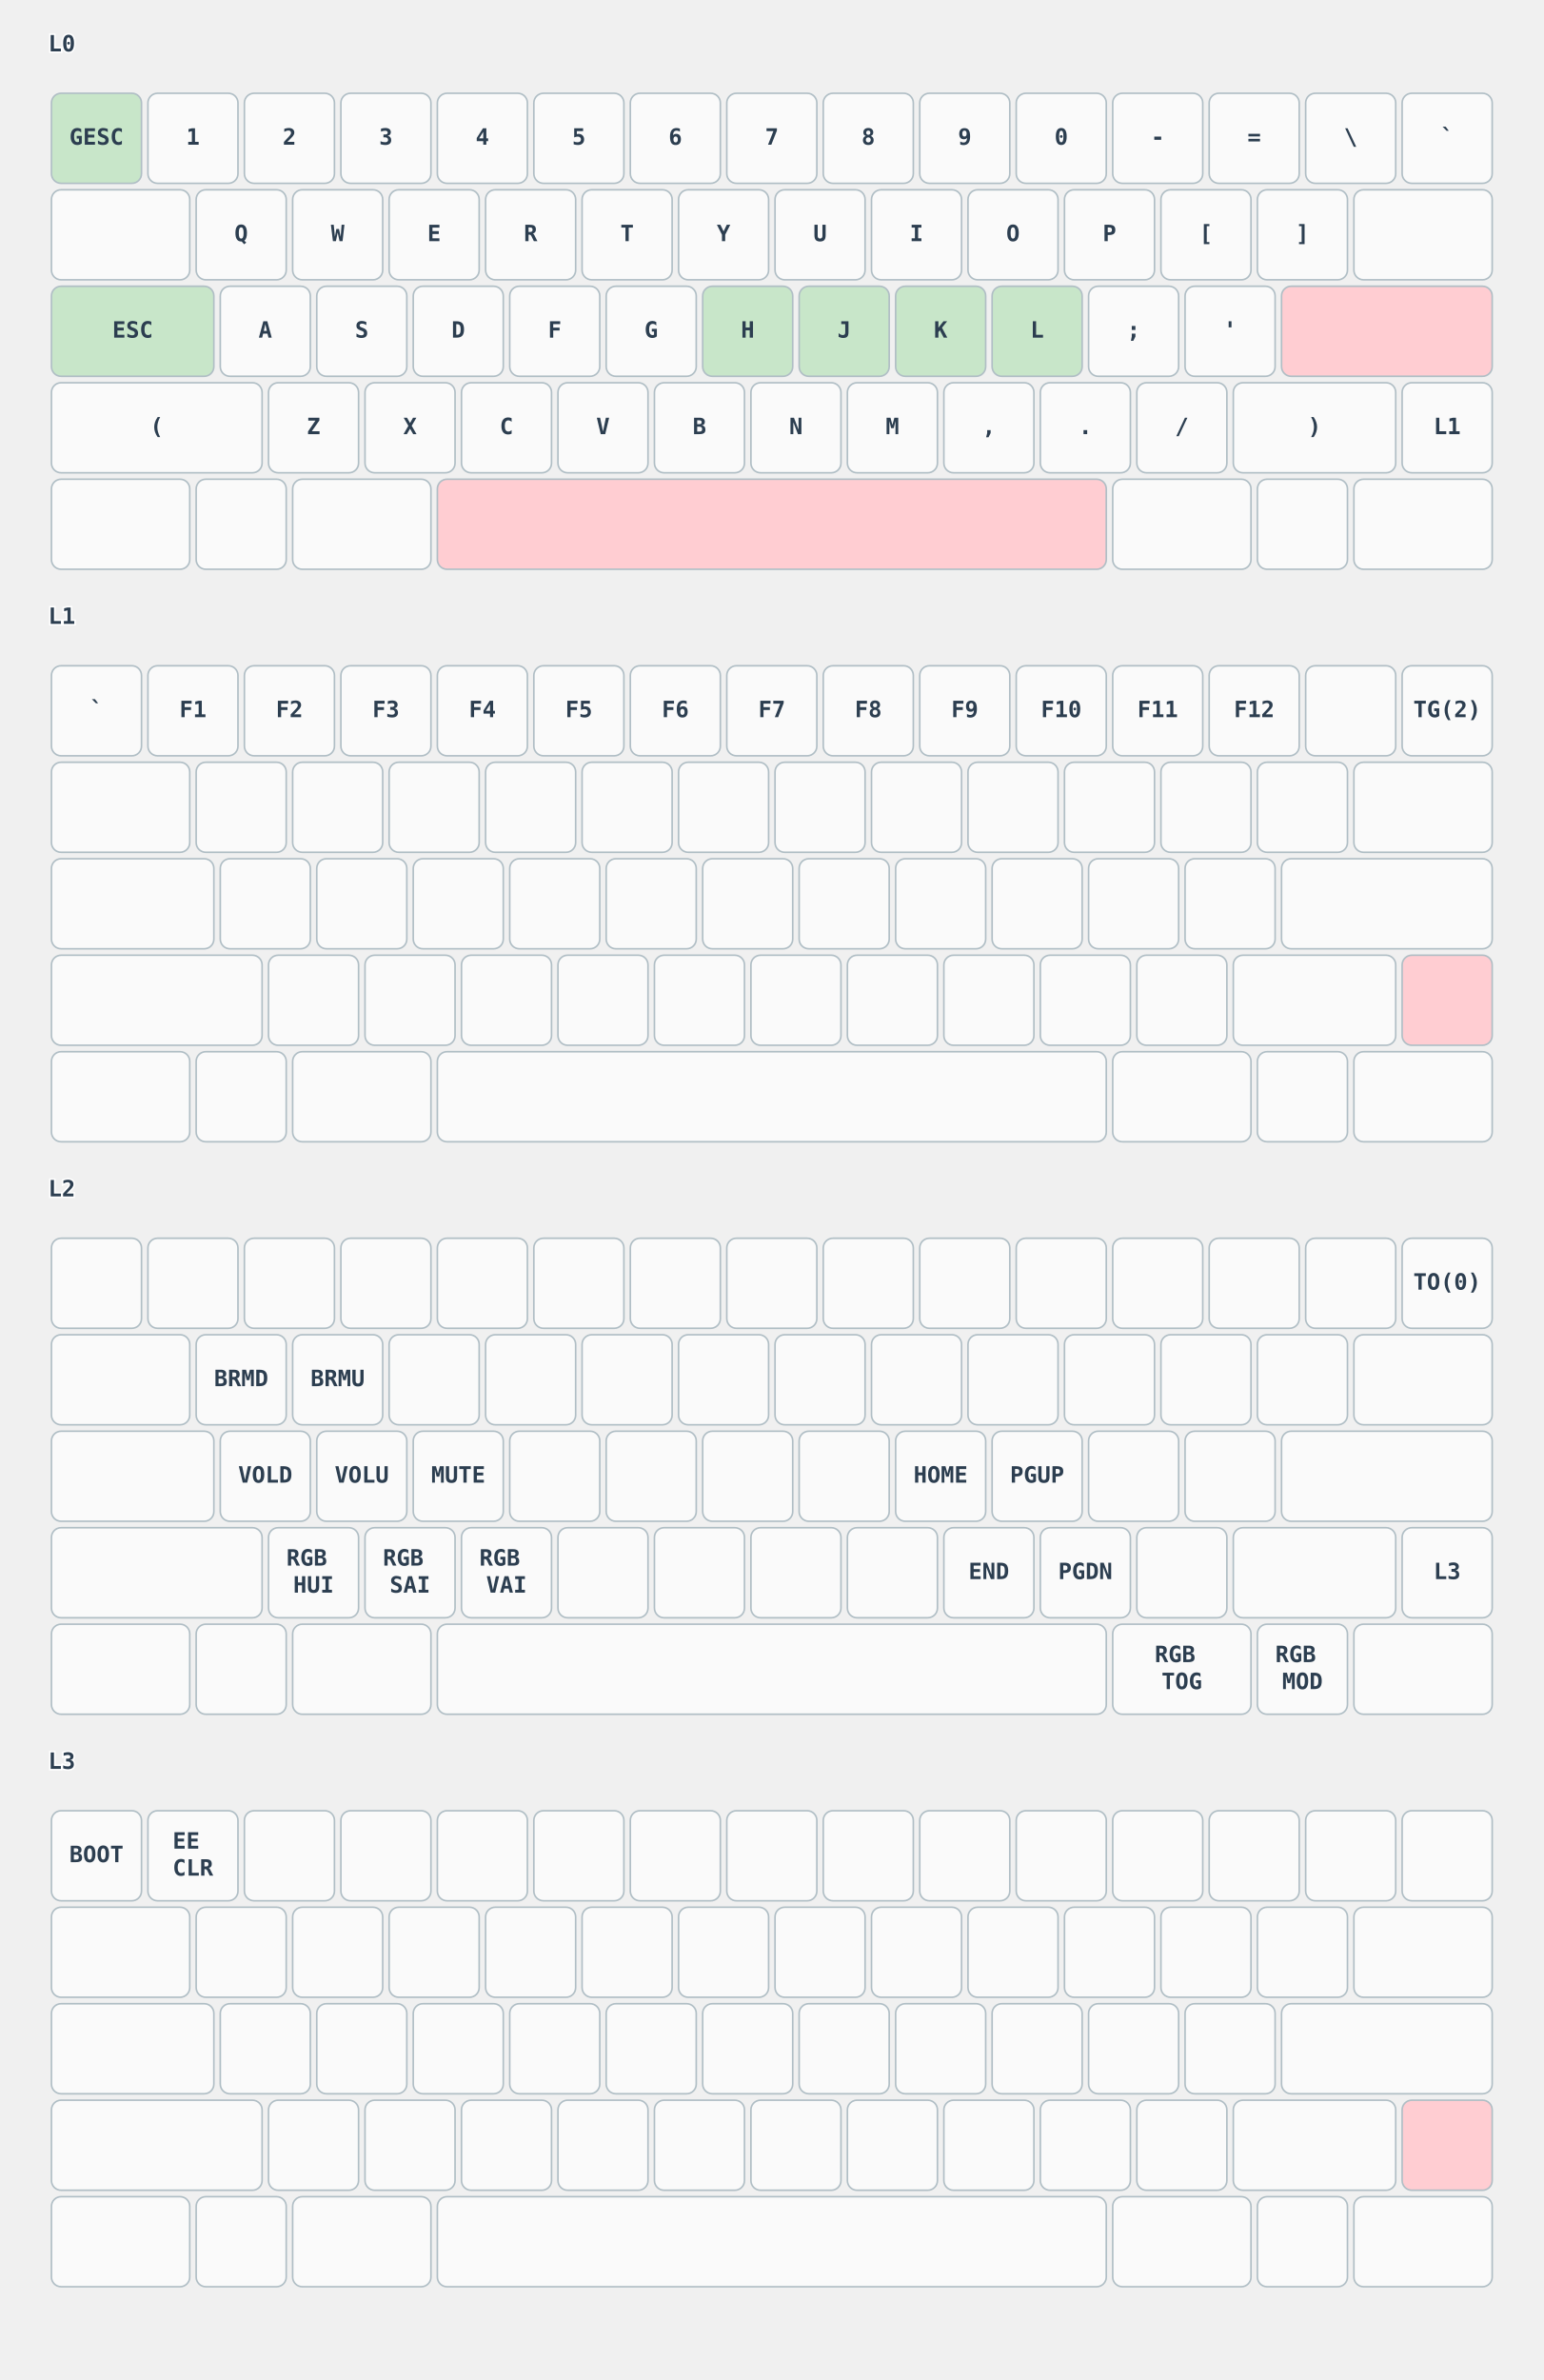
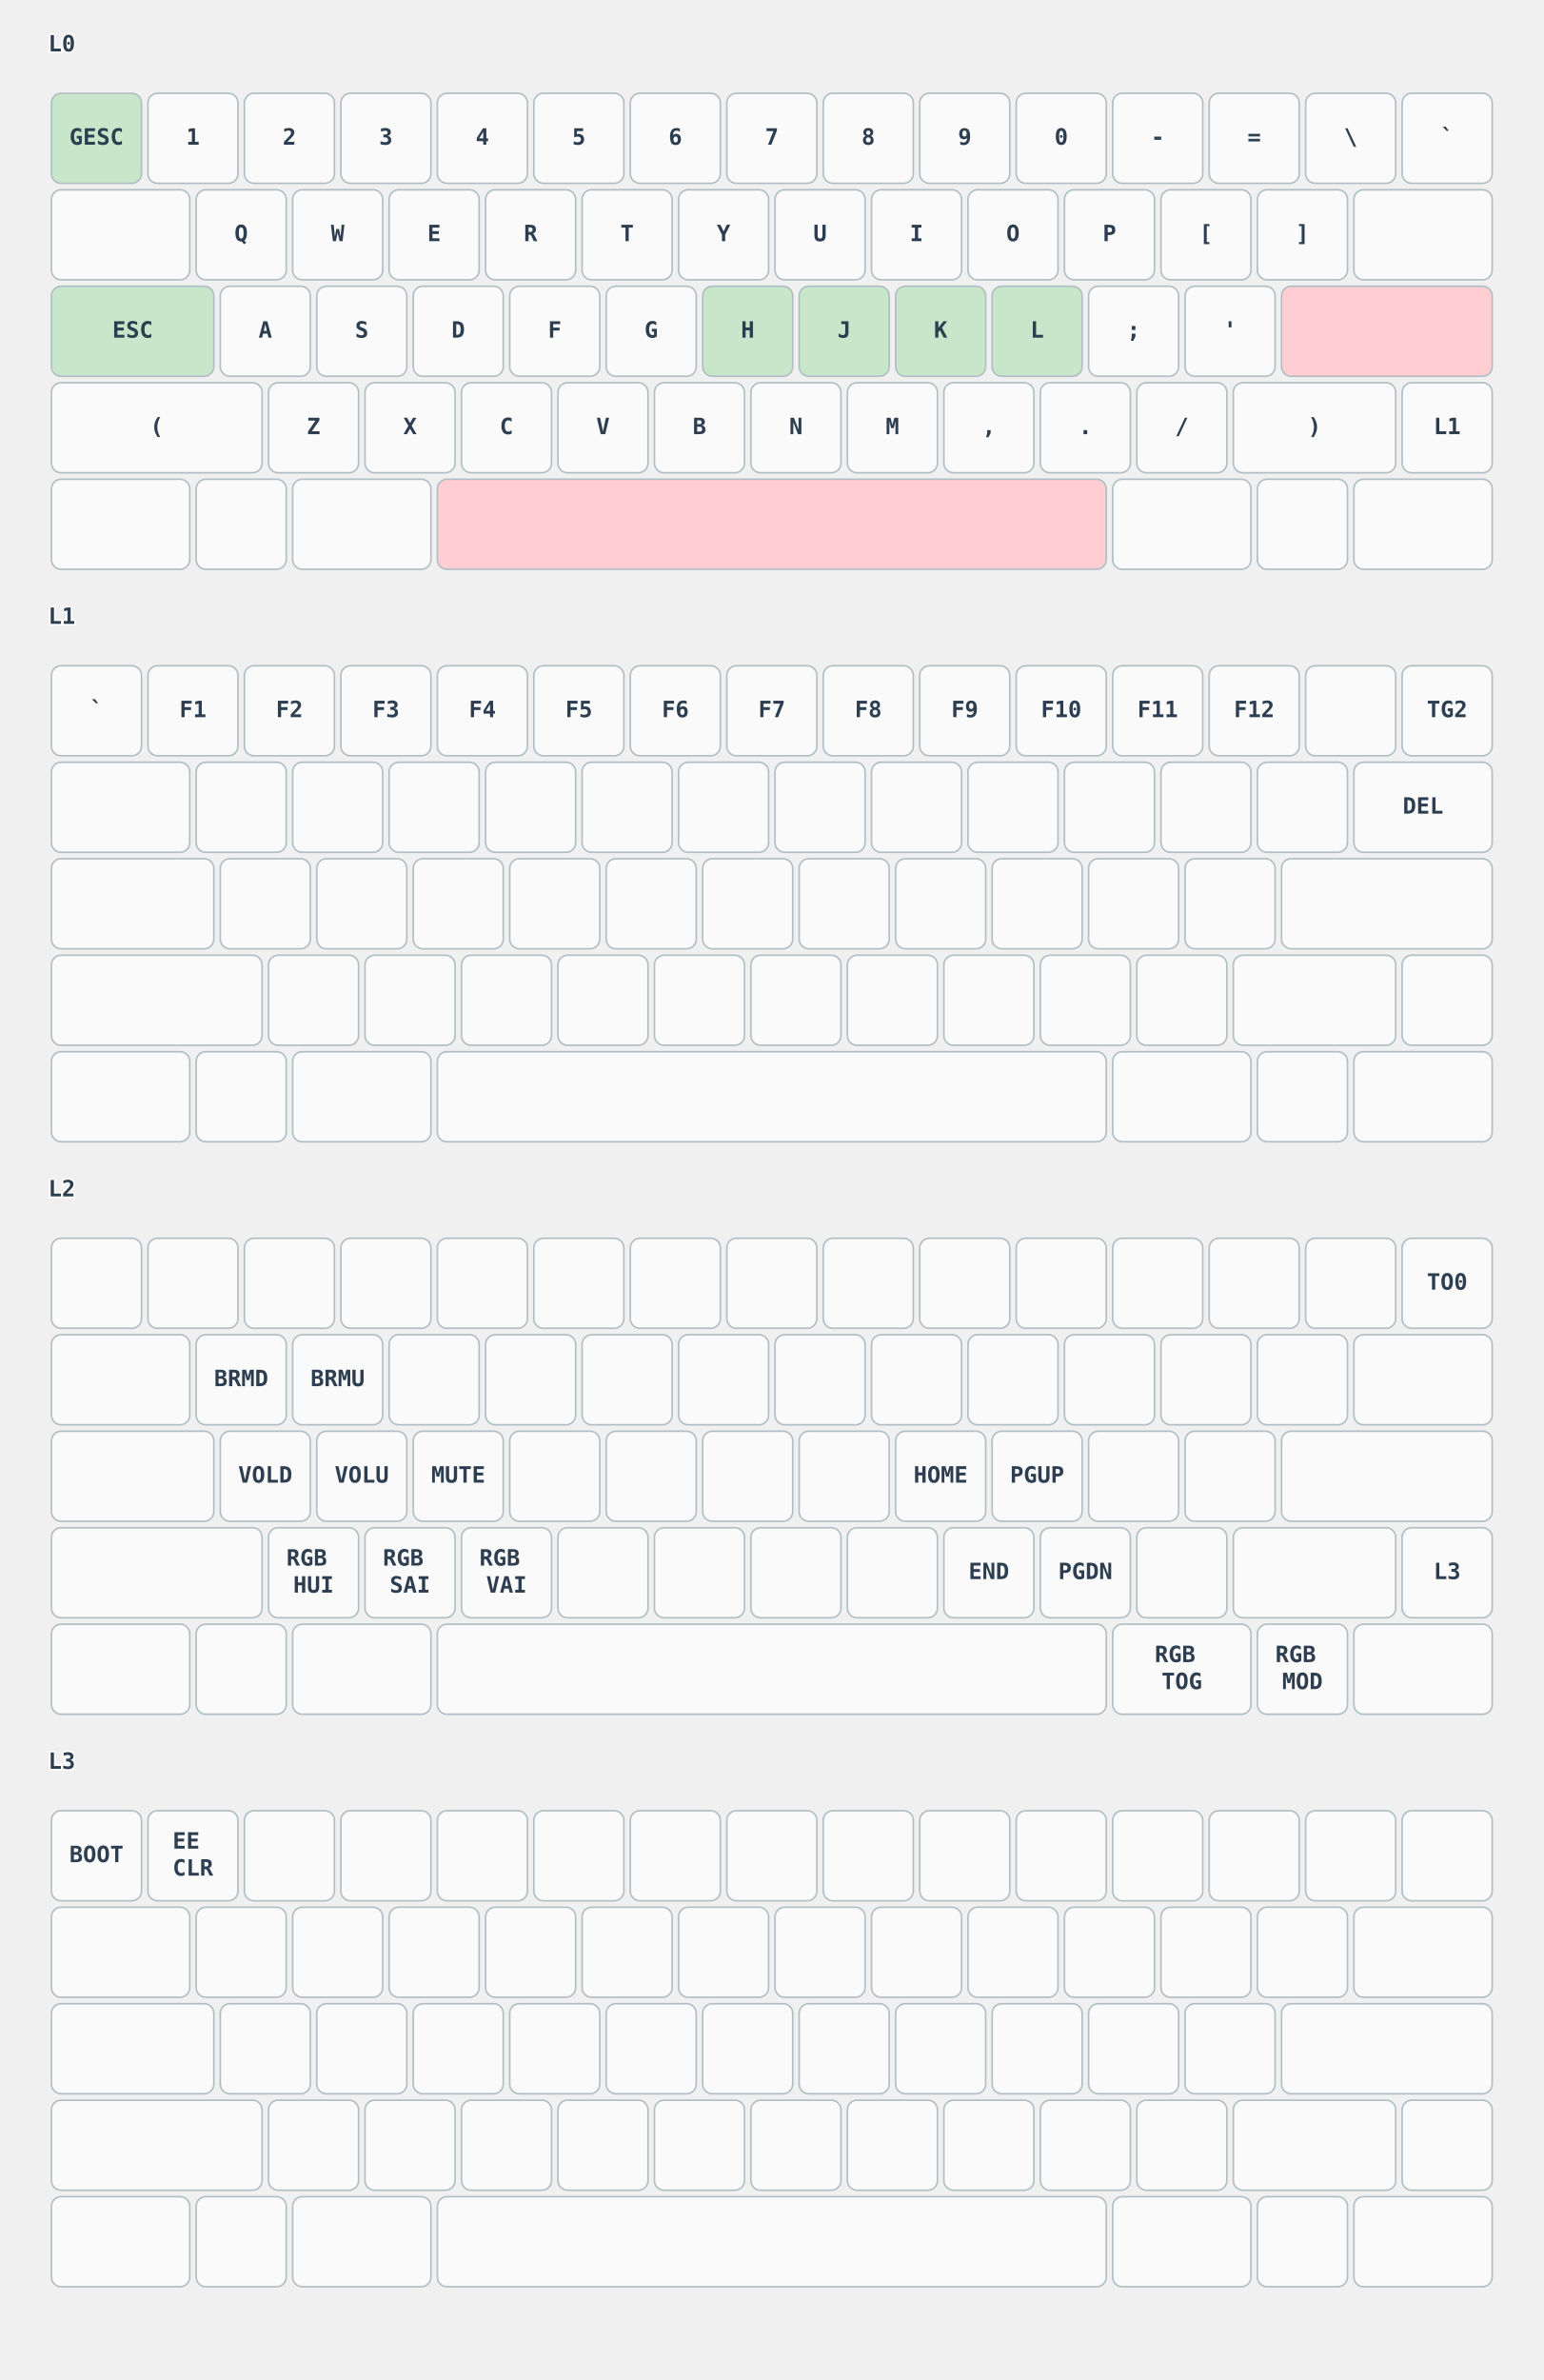
<svg xmlns="http://www.w3.org/2000/svg" xmlns:xlink="http://www.w3.org/1999/xlink" width="960.0" height="1480.0" viewBox="0 0 960.0 1480.0" class="keymap">
  <defs>/* start glyphs */
- <svg id="mdi:apple-keyboard-shift">
-       <svg id="mdi-apple-keyboard-shift" viewBox="0 0 24 24">
-         <path d="M15,18V12H17.17L12,6.83L6.83,12H9V18H15M12,4L22,14H17V20H7V14H2L12,4Z" />
+ <svg id="mdi:apple-keyboard-option">
+       <svg id="mdi-apple-keyboard-option" viewBox="0 0 24 24">
+         <path d="M3,4H9.11L16.15,18H21V20H14.88L7.84,6H3V4M14,4H21V6H14V4Z" />
+       </svg>
+     </svg>
+     <svg id="mdi:apple-keyboard-caps">
+       <svg id="mdi-apple-keyboard-caps" viewBox="0 0 24 24">
+         <path d="M15,14V8H17.17L12,2.83L6.83,8H9V14H15M12,0L22,10H17V16H7V10H2L12,0M7,18H17V24H7V18M15,20H9V22H15V20Z" />
+       </svg>
+     </svg>
+     <svg id="mdi:arrow-up">
+       <svg id="mdi-arrow-up" viewBox="0 0 24 24">
+         <path d="M13,20H11V8L5.5,13.5L4.08,12.08L12,4.16L19.92,12.08L18.5,13.5L13,8V20Z" />
+       </svg>
+     </svg>
+     <svg id="mdi:keyboard-tab">
+       <svg id="mdi-keyboard-tab" viewBox="0 0 24 24">
+         <path d="M20,18H22V6H20M11.59,7.41L15.17,11H1V13H15.17L11.59,16.58L13,18L19,12L13,6L11.59,7.41Z" />
      </svg>
    </svg>
    <svg id="mdi:keyboard-space">
      <svg id="mdi-keyboard-space" viewBox="0 0 24 24">
        <path d="M3 15H5V19H19V15H21V19C21 20.1 20.1 21 19 21H5C3.9 21 3 20.1 3 19V15Z" />
      </svg>
    </svg>
+     <svg id="mdi:apple-keyboard-shift">
+       <svg id="mdi-apple-keyboard-shift" viewBox="0 0 24 24">
+         <path d="M15,18V12H17.17L12,6.83L6.83,12H9V18H15M12,4L22,14H17V20H7V14H2L12,4Z" />
+       </svg>
+     </svg>
    <svg id="mdi:arrow-left">
      <svg id="mdi-arrow-left" viewBox="0 0 24 24">
        <path d="M20,11V13H8L13.5,18.5L12.08,19.92L4.16,12L12.08,4.08L13.5,5.5L8,11H20Z" />
      </svg>
    </svg>
-     <svg id="mdi:apple-keyboard-option">
-       <svg id="mdi-apple-keyboard-option" viewBox="0 0 24 24">
-         <path d="M3,4H9.11L16.15,18H21V20H14.88L7.84,6H3V4M14,4H21V6H14V4Z" />
+     <svg id="mdi:keyboard-backspace">
+       <svg id="mdi-keyboard-backspace" viewBox="0 0 24 24">
+         <path d="M21,11H6.83L10.41,7.41L9,6L3,12L9,18L10.41,16.58L6.83,13H21V11Z" />
      </svg>
    </svg>
    <svg id="mdi:arrow-right">
      <svg id="mdi-arrow-right" viewBox="0 0 24 24">
        <path d="M4,11V13H16L10.5,18.5L11.92,19.92L19.84,12L11.92,4.08L10.5,5.5L16,11H4Z" />
      </svg>
    </svg>
-     <svg id="mdi:keyboard-backspace">
-       <svg id="mdi-keyboard-backspace" viewBox="0 0 24 24">
-         <path d="M21,11H6.83L10.41,7.41L9,6L3,12L9,18L10.41,16.58L6.83,13H21V11Z" />
-       </svg>
-     </svg>
-     <svg id="mdi:apple-keyboard-caps">
-       <svg id="mdi-apple-keyboard-caps" viewBox="0 0 24 24">
-         <path d="M15,14V8H17.17L12,2.83L6.83,8H9V14H15M12,0L22,10H17V16H7V10H2L12,0M7,18H17V24H7V18M15,20H9V22H15V20Z" />
+     <svg id="mdi:apple-keyboard-control">
+       <svg id="mdi-apple-keyboard-control" viewBox="0 0 24 24">
+         <path d="M19.78,11.78L18.36,13.19L12,6.83L5.64,13.19L4.22,11.78L12,4L19.78,11.78Z" />
+       </svg>
+     </svg>
+     <svg id="mdi:keyboard-return">
+       <svg id="mdi-keyboard-return" viewBox="0 0 24 24">
+         <path d="M19,7V11H5.83L9.41,7.41L8,6L2,12L8,18L9.41,16.58L5.83,13H21V7H19Z" />
+       </svg>
+     </svg>
+     <svg id="mdi:apple-keyboard-command">
+       <svg id="mdi-apple-keyboard-command" viewBox="0 0 24 24">
+         <path d="M6,2A4,4 0 0,1 10,6V8H14V6A4,4 0 0,1 18,2A4,4 0 0,1 22,6A4,4 0 0,1 18,10H16V14H18A4,4 0 0,1 22,18A4,4 0 0,1 18,22A4,4 0 0,1 14,18V16H10V18A4,4 0 0,1 6,22A4,4 0 0,1 2,18A4,4 0 0,1 6,14H8V10H6A4,4 0 0,1 2,6A4,4 0 0,1 6,2M16,18A2,2 0 0,0 18,20A2,2 0 0,0 20,18A2,2 0 0,0 18,16H16V18M14,10H10V14H14V10M6,16A2,2 0 0,0 4,18A2,2 0 0,0 6,20A2,2 0 0,0 8,18V16H6M8,6A2,2 0 0,0 6,4A2,2 0 0,0 4,6A2,2 0 0,0 6,8H8V6M18,8A2,2 0 0,0 20,6A2,2 0 0,0 18,4A2,2 0 0,0 16,6V8H18Z" />
      </svg>
    </svg>
    <svg id="mdi:transfer">
      <svg id="mdi-transfer" viewBox="0 0 24 24">
        <path d="M8 4A2 2 0 0 0 6 6V10H8V6H16V9H13.5L17 12.5L20.5 9H18V6A2 2 0 0 0 16 4H8M3 12V14H11V12H3M3 15V17H11V15H3M13 15V17H21V15H13M3 18V20H11V18H3M13 18V20H21V18H13Z" />
      </svg>
    </svg>
-     <svg id="mdi:keyboard-return">
-       <svg id="mdi-keyboard-return" viewBox="0 0 24 24">
-         <path d="M19,7V11H5.83L9.41,7.41L8,6L2,12L8,18L9.41,16.58L5.83,13H21V7H19Z" />
-       </svg>
-     </svg>
-     <svg id="mdi:keyboard-tab">
-       <svg id="mdi-keyboard-tab" viewBox="0 0 24 24">
-         <path d="M20,18H22V6H20M11.59,7.41L15.17,11H1V13H15.17L11.59,16.58L13,18L19,12L13,6L11.59,7.41Z" />
-       </svg>
-     </svg>
    <svg id="mdi:arrow-down">
      <svg id="mdi-arrow-down" viewBox="0 0 24 24">
        <path d="M11,4H13V16L18.5,10.5L19.92,11.92L12,19.84L4.08,11.92L5.5,10.5L11,16V4Z" />
-       </svg>
-     </svg>
-     <svg id="mdi:apple-keyboard-control">
-       <svg id="mdi-apple-keyboard-control" viewBox="0 0 24 24">
-         <path d="M19.78,11.78L18.36,13.19L12,6.83L5.64,13.19L4.22,11.78L12,4L19.78,11.78Z" />
-       </svg>
-     </svg>
-     <svg id="mdi:arrow-up">
-       <svg id="mdi-arrow-up" viewBox="0 0 24 24">
-         <path d="M13,20H11V8L5.5,13.5L4.08,12.08L12,4.16L19.92,12.08L18.5,13.5L13,8V20Z" />
-       </svg>
-     </svg>
-     <svg id="mdi:apple-keyboard-command">
-       <svg id="mdi-apple-keyboard-command" viewBox="0 0 24 24">
-         <path d="M6,2A4,4 0 0,1 10,6V8H14V6A4,4 0 0,1 18,2A4,4 0 0,1 22,6A4,4 0 0,1 18,10H16V14H18A4,4 0 0,1 22,18A4,4 0 0,1 18,22A4,4 0 0,1 14,18V16H10V18A4,4 0 0,1 6,22A4,4 0 0,1 2,18A4,4 0 0,1 6,14H8V10H6A4,4 0 0,1 2,6A4,4 0 0,1 6,2M16,18A2,2 0 0,0 18,20A2,2 0 0,0 20,18A2,2 0 0,0 18,16H16V18M14,10H10V14H14V10M6,16A2,2 0 0,0 4,18A2,2 0 0,0 6,20A2,2 0 0,0 8,18V16H6M8,6A2,2 0 0,0 6,4A2,2 0 0,0 4,6A2,2 0 0,0 6,8H8V6M18,8A2,2 0 0,0 20,6A2,2 0 0,0 18,4A2,2 0 0,0 16,6V8H18Z" />
      </svg>
    </svg>
  </defs>/* end glyphs */
<style>/* Colors https://materialui.co/colors */
svg path {
  fill: inherit;
}
svg.keymap {
  font-family: JetBrains Mono, monospace;
  font-size: 14px;
  font-kerning: normal;
  text-rendering: optimizeLegibility;
  fill: rgb(44, 62, 80);
}
rect.key {
  fill: rgb(250, 250, 250);
  stroke: rgb(176, 190, 197);
  stroke-width: 1;
}
text {
  font-weight: bold;
  text-anchor: middle;
  dominant-baseline: middle;
}
text.label {
  font-size: 14px;
  text-anchor: start;
  stroke: white;
  stroke-width: 2;
  paint-order: stroke;
}
text.hold {
  font-size: 12px;
}
text.hold {
  text-anchor: middle;
  dominant-baseline: text-after-edge;
}
rect.held, rect.enter, rect.space {
  fill: rgb(255, 205, 210);
}
rect.esc, rect.vim {
  fill: rgb(200, 230, 201);
}
</style>
  <g class="layer-L0">
    <text x="30.0" y="28.0" class="label">L0</text>
    <rect rx="6.0" ry="6.0" x="32.0" y="58.0" width="56.0" height="56.0" class="esc key" />
    <text x="60.0" y="86.0" class="esc tap">GESC</text>
    <rect rx="6.0" ry="6.0" x="92.0" y="58.0" width="56.0" height="56.0" class="key" />
    <text x="120.0" y="86.0" class="tap">1</text>
    <rect rx="6.0" ry="6.0" x="152.0" y="58.0" width="56.0" height="56.0" class="key" />
    <text x="180.0" y="86.0" class="tap">2</text>
    <rect rx="6.0" ry="6.0" x="212.0" y="58.0" width="56.0" height="56.0" class="key" />
    <text x="240.0" y="86.0" class="tap">3</text>
    <rect rx="6.0" ry="6.0" x="272.0" y="58.0" width="56.0" height="56.0" class="key" />
    <text x="300.0" y="86.0" class="tap">4</text>
    <rect rx="6.0" ry="6.0" x="332.0" y="58.0" width="56.0" height="56.0" class="key" />
    <text x="360.0" y="86.0" class="tap">5</text>
    <rect rx="6.0" ry="6.0" x="392.0" y="58.0" width="56.0" height="56.0" class="key" />
    <text x="420.0" y="86.0" class="tap">6</text>
    <rect rx="6.0" ry="6.0" x="452.0" y="58.0" width="56.0" height="56.0" class="key" />
    <text x="480.0" y="86.0" class="tap">7</text>
    <rect rx="6.0" ry="6.0" x="512.0" y="58.0" width="56.0" height="56.0" class="key" />
    <text x="540.0" y="86.0" class="tap">8</text>
    <rect rx="6.0" ry="6.0" x="572.0" y="58.0" width="56.0" height="56.0" class="key" />
    <text x="600.0" y="86.0" class="tap">9</text>
    <rect rx="6.0" ry="6.0" x="632.0" y="58.0" width="56.0" height="56.0" class="key" />
    <text x="660.0" y="86.0" class="tap">0</text>
    <rect rx="6.0" ry="6.0" x="692.0" y="58.0" width="56.0" height="56.0" class="key" />
    <text x="720.0" y="86.0" class="tap">-</text>
    <rect rx="6.0" ry="6.0" x="752.0" y="58.0" width="56.0" height="56.0" class="key" />
    <text x="780.0" y="86.0" class="tap">=</text>
    <rect rx="6.0" ry="6.0" x="812.0" y="58.0" width="56.0" height="56.0" class="key" />
    <text x="840.0" y="86.0" class="tap">\</text>
    <rect rx="6.0" ry="6.0" x="872.0" y="58.0" width="56.0" height="56.0" class="key" />
    <text x="900.0" y="86.0" class="tap">`</text>
    <rect rx="6.0" ry="6.0" x="32.0" y="118.0" width="86.0" height="56.0" class="key" />
    <use href="#mdi:keyboard-tab" xlink:href="#mdi:keyboard-tab" x="66.0" y="137.0" height="18" width="18.0" class="tap glyph mdi:keyboard-tab" />
    <rect rx="6.0" ry="6.0" x="122.0" y="118.0" width="56.0" height="56.0" class="key" />
    <text x="150.0" y="146.0" class="tap">Q</text>
    <rect rx="6.0" ry="6.0" x="182.0" y="118.0" width="56.0" height="56.0" class="key" />
    <text x="210.0" y="146.0" class="tap">W</text>
    <rect rx="6.0" ry="6.0" x="242.0" y="118.0" width="56.0" height="56.0" class="key" />
    <text x="270.0" y="146.0" class="tap">E</text>
    <rect rx="6.0" ry="6.0" x="302.0" y="118.0" width="56.0" height="56.0" class="key" />
    <text x="330.0" y="146.0" class="tap">R</text>
    <rect rx="6.0" ry="6.0" x="362.0" y="118.0" width="56.0" height="56.0" class="key" />
    <text x="390.0" y="146.0" class="tap">T</text>
    <rect rx="6.0" ry="6.0" x="422.0" y="118.0" width="56.0" height="56.0" class="key" />
    <text x="450.0" y="146.0" class="tap">Y</text>
    <rect rx="6.0" ry="6.0" x="482.0" y="118.0" width="56.0" height="56.0" class="key" />
    <text x="510.0" y="146.0" class="tap">U</text>
    <rect rx="6.0" ry="6.0" x="542.0" y="118.0" width="56.0" height="56.0" class="key" />
    <text x="570.0" y="146.0" class="tap">I</text>
    <rect rx="6.0" ry="6.0" x="602.0" y="118.0" width="56.0" height="56.0" class="key" />
    <text x="630.0" y="146.0" class="tap">O</text>
    <rect rx="6.0" ry="6.0" x="662.0" y="118.0" width="56.0" height="56.0" class="key" />
    <text x="690.0" y="146.0" class="tap">P</text>
    <rect rx="6.0" ry="6.0" x="722.0" y="118.0" width="56.0" height="56.0" class="key" />
    <text x="750.0" y="146.0" class="tap">[</text>
    <rect rx="6.0" ry="6.0" x="782.0" y="118.0" width="56.0" height="56.0" class="key" />
    <text x="810.0" y="146.0" class="tap">]</text>
    <rect rx="6.0" ry="6.0" x="842.0" y="118.0" width="86.0" height="56.0" class="key" />
    <use href="#mdi:keyboard-backspace" xlink:href="#mdi:keyboard-backspace" x="876.0" y="137.0" height="18" width="18.0" class="tap glyph mdi:keyboard-backspace" />
    <rect rx="6.0" ry="6.0" x="32.0" y="178.0" width="101.0" height="56.0" class="esc key" />
    <text x="82.5" y="206.0" class="esc tap">ESC</text>
    <use href="#mdi:apple-keyboard-control" xlink:href="#mdi:apple-keyboard-control" x="74.5" y="216.0" height="16" width="16.0" class="esc hold glyph mdi:apple-keyboard-control" />
    <rect rx="6.0" ry="6.0" x="137.0" y="178.0" width="56.0" height="56.0" class="key" />
    <text x="165.0" y="206.0" class="tap">A</text>
    <rect rx="6.0" ry="6.0" x="197.0" y="178.0" width="56.0" height="56.0" class="key" />
    <text x="225.0" y="206.0" class="tap">S</text>
    <rect rx="6.0" ry="6.0" x="257.0" y="178.0" width="56.0" height="56.0" class="key" />
    <text x="285.0" y="206.0" class="tap">D</text>
    <rect rx="6.0" ry="6.0" x="317.0" y="178.0" width="56.0" height="56.0" class="key" />
    <text x="345.0" y="206.0" class="tap">F</text>
    <rect rx="6.0" ry="6.0" x="377.0" y="178.0" width="56.0" height="56.0" class="key" />
    <text x="405.0" y="206.0" class="tap">G</text>
    <rect rx="6.0" ry="6.0" x="437.0" y="178.0" width="56.0" height="56.0" class="vim key" />
    <text x="465.0" y="206.0" class="vim tap">H</text>
    <rect rx="6.0" ry="6.0" x="497.0" y="178.0" width="56.0" height="56.0" class="vim key" />
    <text x="525.0" y="206.0" class="vim tap">J</text>
    <rect rx="6.0" ry="6.0" x="557.0" y="178.0" width="56.0" height="56.0" class="vim key" />
    <text x="585.0" y="206.0" class="vim tap">K</text>
    <rect rx="6.0" ry="6.0" x="617.0" y="178.0" width="56.0" height="56.0" class="vim key" />
    <text x="645.0" y="206.0" class="vim tap">L</text>
    <rect rx="6.0" ry="6.0" x="677.0" y="178.0" width="56.0" height="56.0" class="key" />
    <text x="705.0" y="206.0" class="tap">;</text>
    <rect rx="6.0" ry="6.0" x="737.0" y="178.0" width="56.0" height="56.0" class="key" />
    <text x="765.0" y="206.0" class="tap">'</text>
    <rect rx="6.0" ry="6.0" x="797.0" y="178.0" width="131.0" height="56.0" class="enter key" />
    <use href="#mdi:keyboard-return" xlink:href="#mdi:keyboard-return" x="853.5" y="197.0" height="18" width="18.0" class="enter tap glyph mdi:keyboard-return" />
    <rect rx="6.0" ry="6.0" x="32.0" y="238.0" width="131.0" height="56.0" class="key" />
    <text x="97.5" y="266.0" class="tap">(</text>
    <use href="#mdi:apple-keyboard-shift" xlink:href="#mdi:apple-keyboard-shift" x="89.5" y="276.0" height="16" width="16.0" class="hold glyph mdi:apple-keyboard-shift" />
    <rect rx="6.0" ry="6.0" x="167.0" y="238.0" width="56.0" height="56.0" class="key" />
    <text x="195.0" y="266.0" class="tap">Z</text>
    <rect rx="6.0" ry="6.0" x="227.0" y="238.0" width="56.0" height="56.0" class="key" />
    <text x="255.0" y="266.0" class="tap">X</text>
    <rect rx="6.0" ry="6.0" x="287.0" y="238.0" width="56.0" height="56.0" class="key" />
    <text x="315.0" y="266.0" class="tap">C</text>
    <rect rx="6.0" ry="6.0" x="347.0" y="238.0" width="56.0" height="56.0" class="key" />
    <text x="375.0" y="266.0" class="tap">V</text>
    <rect rx="6.0" ry="6.0" x="407.0" y="238.0" width="56.0" height="56.0" class="key" />
    <text x="435.0" y="266.0" class="tap">B</text>
    <rect rx="6.0" ry="6.0" x="467.0" y="238.0" width="56.0" height="56.0" class="key" />
    <text x="495.0" y="266.0" class="tap">N</text>
    <rect rx="6.0" ry="6.0" x="527.0" y="238.0" width="56.0" height="56.0" class="key" />
    <text x="555.0" y="266.0" class="tap">M</text>
    <rect rx="6.0" ry="6.0" x="587.0" y="238.0" width="56.0" height="56.0" class="key" />
    <text x="615.0" y="266.0" class="tap">,</text>
    <rect rx="6.0" ry="6.0" x="647.0" y="238.0" width="56.0" height="56.0" class="key" />
    <text x="675.0" y="266.0" class="tap">.</text>
    <rect rx="6.0" ry="6.0" x="707.0" y="238.0" width="56.0" height="56.0" class="key" />
    <text x="735.0" y="266.0" class="tap">/</text>
    <rect rx="6.0" ry="6.0" x="767.0" y="238.0" width="101.0" height="56.0" class="key" />
    <text x="817.5" y="266.0" class="tap">)</text>
    <use href="#mdi:apple-keyboard-shift" xlink:href="#mdi:apple-keyboard-shift" x="809.5" y="276.0" height="16" width="16.0" class="hold glyph mdi:apple-keyboard-shift" />
    <rect rx="6.0" ry="6.0" x="872.0" y="238.0" width="56.0" height="56.0" class="key" />
    <text x="900.0" y="266.0" class="tap">L1</text>
    <rect rx="6.0" ry="6.0" x="32.0" y="298.0" width="86.0" height="56.0" class="key" />
    <rect rx="6.0" ry="6.0" x="122.0" y="298.0" width="56.0" height="56.0" class="key" />
    <use href="#mdi:apple-keyboard-option" xlink:href="#mdi:apple-keyboard-option" x="141.0" y="317.0" height="18" width="18.0" class="tap glyph mdi:apple-keyboard-option" />
    <rect rx="6.0" ry="6.0" x="182.0" y="298.0" width="86.0" height="56.0" class="key" />
    <use href="#mdi:apple-keyboard-command" xlink:href="#mdi:apple-keyboard-command" x="216.0" y="317.0" height="18" width="18.0" class="tap glyph mdi:apple-keyboard-command" />
    <rect rx="6.0" ry="6.0" x="272.0" y="298.0" width="416.0" height="56.0" class="space key" />
    <use href="#mdi:keyboard-space" xlink:href="#mdi:keyboard-space" x="471.0" y="317.0" height="18" width="18.0" class="space tap glyph mdi:keyboard-space" />
    <rect rx="6.0" ry="6.0" x="692.0" y="298.0" width="86.0" height="56.0" class="key" />
    <use href="#mdi:apple-keyboard-command" xlink:href="#mdi:apple-keyboard-command" x="726.0" y="317.0" height="18" width="18.0" class="tap glyph mdi:apple-keyboard-command" />
    <rect rx="6.0" ry="6.0" x="782.0" y="298.0" width="56.0" height="56.0" class="key" />
    <use href="#mdi:apple-keyboard-option" xlink:href="#mdi:apple-keyboard-option" x="801.0" y="317.0" height="18" width="18.0" class="tap glyph mdi:apple-keyboard-option" />
    <rect rx="6.0" ry="6.0" x="842.0" y="298.0" width="86.0" height="56.0" class="key" />
  </g>
  <g class="layer-L1">
    <text x="30.0" y="384.0" class="label">L1</text>
    <rect rx="6.0" ry="6.0" x="32.0" y="414.0" width="56.0" height="56.0" class="key" />
    <text x="60.0" y="442.0" class="tap">`</text>
    <rect rx="6.0" ry="6.0" x="92.0" y="414.0" width="56.0" height="56.0" class="key" />
    <text x="120.0" y="442.0" class="tap">F1</text>
    <rect rx="6.0" ry="6.0" x="152.0" y="414.0" width="56.0" height="56.0" class="key" />
    <text x="180.0" y="442.0" class="tap">F2</text>
    <rect rx="6.0" ry="6.0" x="212.0" y="414.0" width="56.0" height="56.0" class="key" />
    <text x="240.0" y="442.0" class="tap">F3</text>
    <rect rx="6.0" ry="6.0" x="272.0" y="414.0" width="56.0" height="56.0" class="key" />
    <text x="300.0" y="442.0" class="tap">F4</text>
    <rect rx="6.0" ry="6.0" x="332.0" y="414.0" width="56.0" height="56.0" class="key" />
    <text x="360.0" y="442.0" class="tap">F5</text>
    <rect rx="6.0" ry="6.0" x="392.0" y="414.0" width="56.0" height="56.0" class="key" />
    <text x="420.0" y="442.0" class="tap">F6</text>
    <rect rx="6.0" ry="6.0" x="452.0" y="414.0" width="56.0" height="56.0" class="key" />
    <text x="480.0" y="442.0" class="tap">F7</text>
    <rect rx="6.0" ry="6.0" x="512.0" y="414.0" width="56.0" height="56.0" class="key" />
    <text x="540.0" y="442.0" class="tap">F8</text>
    <rect rx="6.0" ry="6.0" x="572.0" y="414.0" width="56.0" height="56.0" class="key" />
    <text x="600.0" y="442.0" class="tap">F9</text>
    <rect rx="6.0" ry="6.0" x="632.0" y="414.0" width="56.0" height="56.0" class="key" />
    <text x="660.0" y="442.0" class="tap">F10</text>
    <rect rx="6.0" ry="6.0" x="692.0" y="414.0" width="56.0" height="56.0" class="key" />
    <text x="720.0" y="442.0" class="tap">F11</text>
    <rect rx="6.0" ry="6.0" x="752.0" y="414.0" width="56.0" height="56.0" class="key" />
    <text x="780.0" y="442.0" class="tap">F12</text>
    <rect rx="6.0" ry="6.0" x="812.0" y="414.0" width="56.0" height="56.0" class="key" />
    <rect rx="6.0" ry="6.0" x="872.0" y="414.0" width="56.0" height="56.0" class="key" />
-     <text x="900.0" y="442.0" class="tap">TG(2)</text>
+     <text x="900.0" y="442.0" class="tap">TG2</text>
    <rect rx="6.0" ry="6.0" x="32.0" y="474.0" width="86.0" height="56.0" class="key" />
    <rect rx="6.0" ry="6.0" x="122.0" y="474.0" width="56.0" height="56.0" class="key" />
    <rect rx="6.0" ry="6.0" x="182.0" y="474.0" width="56.0" height="56.0" class="key" />
    <rect rx="6.0" ry="6.0" x="242.0" y="474.0" width="56.0" height="56.0" class="key" />
    <rect rx="6.0" ry="6.0" x="302.0" y="474.0" width="56.0" height="56.0" class="key" />
    <rect rx="6.0" ry="6.0" x="362.0" y="474.0" width="56.0" height="56.0" class="key" />
    <rect rx="6.0" ry="6.0" x="422.0" y="474.0" width="56.0" height="56.0" class="key" />
    <rect rx="6.0" ry="6.0" x="482.0" y="474.0" width="56.0" height="56.0" class="key" />
    <rect rx="6.0" ry="6.0" x="542.0" y="474.0" width="56.0" height="56.0" class="key" />
    <rect rx="6.0" ry="6.0" x="602.0" y="474.0" width="56.0" height="56.0" class="key" />
    <rect rx="6.0" ry="6.0" x="662.0" y="474.0" width="56.0" height="56.0" class="key" />
    <rect rx="6.0" ry="6.0" x="722.0" y="474.0" width="56.0" height="56.0" class="key" />
    <use href="#mdi:arrow-up" xlink:href="#mdi:arrow-up" x="741.0" y="493.0" height="18" width="18.0" class="tap glyph mdi:arrow-up" />
    <rect rx="6.0" ry="6.0" x="782.0" y="474.0" width="56.0" height="56.0" class="key" />
    <rect rx="6.0" ry="6.0" x="842.0" y="474.0" width="86.0" height="56.0" class="key" />
+     <text x="885.0" y="502.0" class="tap">DEL</text>
    <rect rx="6.0" ry="6.0" x="32.0" y="534.0" width="101.0" height="56.0" class="key" />
    <rect rx="6.0" ry="6.0" x="137.0" y="534.0" width="56.0" height="56.0" class="key" />
    <rect rx="6.0" ry="6.0" x="197.0" y="534.0" width="56.0" height="56.0" class="key" />
    <rect rx="6.0" ry="6.0" x="257.0" y="534.0" width="56.0" height="56.0" class="key" />
    <rect rx="6.0" ry="6.0" x="317.0" y="534.0" width="56.0" height="56.0" class="key" />
    <rect rx="6.0" ry="6.0" x="377.0" y="534.0" width="56.0" height="56.0" class="key" />
    <rect rx="6.0" ry="6.0" x="437.0" y="534.0" width="56.0" height="56.0" class="key" />
    <rect rx="6.0" ry="6.0" x="497.0" y="534.0" width="56.0" height="56.0" class="key" />
    <rect rx="6.0" ry="6.0" x="557.0" y="534.0" width="56.0" height="56.0" class="key" />
    <rect rx="6.0" ry="6.0" x="617.0" y="534.0" width="56.0" height="56.0" class="key" />
    <rect rx="6.0" ry="6.0" x="677.0" y="534.0" width="56.0" height="56.0" class="key" />
    <use href="#mdi:arrow-left" xlink:href="#mdi:arrow-left" x="696.0" y="553.0" height="18" width="18.0" class="tap glyph mdi:arrow-left" />
    <rect rx="6.0" ry="6.0" x="737.0" y="534.0" width="56.0" height="56.0" class="key" />
    <use href="#mdi:arrow-right" xlink:href="#mdi:arrow-right" x="756.0" y="553.0" height="18" width="18.0" class="tap glyph mdi:arrow-right" />
    <rect rx="6.0" ry="6.0" x="797.0" y="534.0" width="131.0" height="56.0" class="key" />
    <rect rx="6.0" ry="6.0" x="32.0" y="594.0" width="131.0" height="56.0" class="trans key" />
    <use href="#mdi:transfer" xlink:href="#mdi:transfer" x="88.5" y="613.0" height="18" width="18.0" class="trans tap glyph mdi:transfer" />
    <rect rx="6.0" ry="6.0" x="167.0" y="594.0" width="56.0" height="56.0" class="key" />
    <rect rx="6.0" ry="6.0" x="227.0" y="594.0" width="56.0" height="56.0" class="key" />
    <rect rx="6.0" ry="6.0" x="287.0" y="594.0" width="56.0" height="56.0" class="key" />
    <rect rx="6.0" ry="6.0" x="347.0" y="594.0" width="56.0" height="56.0" class="key" />
    <rect rx="6.0" ry="6.0" x="407.0" y="594.0" width="56.0" height="56.0" class="key" />
    <rect rx="6.0" ry="6.0" x="467.0" y="594.0" width="56.0" height="56.0" class="key" />
    <rect rx="6.0" ry="6.0" x="527.0" y="594.0" width="56.0" height="56.0" class="key" />
    <rect rx="6.0" ry="6.0" x="587.0" y="594.0" width="56.0" height="56.0" class="key" />
    <rect rx="6.0" ry="6.0" x="647.0" y="594.0" width="56.0" height="56.0" class="key" />
    <rect rx="6.0" ry="6.0" x="707.0" y="594.0" width="56.0" height="56.0" class="key" />
    <use href="#mdi:arrow-down" xlink:href="#mdi:arrow-down" x="726.0" y="613.0" height="18" width="18.0" class="tap glyph mdi:arrow-down" />
    <rect rx="6.0" ry="6.0" x="767.0" y="594.0" width="101.0" height="56.0" class="trans key" />
    <use href="#mdi:transfer" xlink:href="#mdi:transfer" x="808.5" y="613.0" height="18" width="18.0" class="trans tap glyph mdi:transfer" />
-     <rect rx="6.0" ry="6.0" x="872.0" y="594.0" width="56.0" height="56.0" class="held key" />
+     <rect rx="6.0" ry="6.0" x="872.0" y="594.0" width="56.0" height="56.0" class="key" />
    <rect rx="6.0" ry="6.0" x="32.0" y="654.0" width="86.0" height="56.0" class="key" />
    <rect rx="6.0" ry="6.0" x="122.0" y="654.0" width="56.0" height="56.0" class="key" />
    <rect rx="6.0" ry="6.0" x="182.0" y="654.0" width="86.0" height="56.0" class="key" />
    <rect rx="6.0" ry="6.0" x="272.0" y="654.0" width="416.0" height="56.0" class="key" />
    <rect rx="6.0" ry="6.0" x="692.0" y="654.0" width="86.0" height="56.0" class="key" />
    <rect rx="6.0" ry="6.0" x="782.0" y="654.0" width="56.0" height="56.0" class="key" />
    <rect rx="6.0" ry="6.0" x="842.0" y="654.0" width="86.0" height="56.0" class="key" />
  </g>
  <g class="layer-L2">
    <text x="30.0" y="740.0" class="label">L2</text>
    <rect rx="6.0" ry="6.0" x="32.0" y="770.0" width="56.0" height="56.0" class="key" />
    <rect rx="6.0" ry="6.0" x="92.0" y="770.0" width="56.0" height="56.0" class="key" />
    <rect rx="6.0" ry="6.0" x="152.0" y="770.0" width="56.0" height="56.0" class="key" />
    <rect rx="6.0" ry="6.0" x="212.0" y="770.0" width="56.0" height="56.0" class="key" />
    <rect rx="6.0" ry="6.0" x="272.0" y="770.0" width="56.0" height="56.0" class="key" />
    <rect rx="6.0" ry="6.0" x="332.0" y="770.0" width="56.0" height="56.0" class="key" />
    <rect rx="6.0" ry="6.0" x="392.0" y="770.0" width="56.0" height="56.0" class="key" />
    <rect rx="6.0" ry="6.0" x="452.0" y="770.0" width="56.0" height="56.0" class="key" />
    <rect rx="6.0" ry="6.0" x="512.0" y="770.0" width="56.0" height="56.0" class="key" />
    <rect rx="6.0" ry="6.0" x="572.0" y="770.0" width="56.0" height="56.0" class="key" />
    <rect rx="6.0" ry="6.0" x="632.0" y="770.0" width="56.0" height="56.0" class="key" />
    <rect rx="6.0" ry="6.0" x="692.0" y="770.0" width="56.0" height="56.0" class="key" />
    <rect rx="6.0" ry="6.0" x="752.0" y="770.0" width="56.0" height="56.0" class="key" />
    <rect rx="6.0" ry="6.0" x="812.0" y="770.0" width="56.0" height="56.0" class="key" />
    <rect rx="6.0" ry="6.0" x="872.0" y="770.0" width="56.0" height="56.0" class="key" />
-     <text x="900.0" y="798.0" class="tap">TO(0)</text>
+     <text x="900.0" y="798.0" class="tap">TO0</text>
    <rect rx="6.0" ry="6.0" x="32.0" y="830.0" width="86.0" height="56.0" class="key" />
    <rect rx="6.0" ry="6.0" x="122.0" y="830.0" width="56.0" height="56.0" class="key" />
    <text x="150.0" y="858.0" class="tap">BRMD</text>
    <rect rx="6.0" ry="6.0" x="182.0" y="830.0" width="56.0" height="56.0" class="key" />
    <text x="210.0" y="858.0" class="tap">BRMU</text>
    <rect rx="6.0" ry="6.0" x="242.0" y="830.0" width="56.0" height="56.0" class="key" />
    <rect rx="6.0" ry="6.0" x="302.0" y="830.0" width="56.0" height="56.0" class="key" />
    <rect rx="6.0" ry="6.0" x="362.0" y="830.0" width="56.0" height="56.0" class="key" />
    <rect rx="6.0" ry="6.0" x="422.0" y="830.0" width="56.0" height="56.0" class="key" />
    <rect rx="6.0" ry="6.0" x="482.0" y="830.0" width="56.0" height="56.0" class="key" />
    <rect rx="6.0" ry="6.0" x="542.0" y="830.0" width="56.0" height="56.0" class="key" />
    <rect rx="6.0" ry="6.0" x="602.0" y="830.0" width="56.0" height="56.0" class="key" />
    <rect rx="6.0" ry="6.0" x="662.0" y="830.0" width="56.0" height="56.0" class="key" />
    <rect rx="6.0" ry="6.0" x="722.0" y="830.0" width="56.0" height="56.0" class="key" />
    <rect rx="6.0" ry="6.0" x="782.0" y="830.0" width="56.0" height="56.0" class="key" />
    <rect rx="6.0" ry="6.0" x="842.0" y="830.0" width="86.0" height="56.0" class="key" />
    <rect rx="6.0" ry="6.0" x="32.0" y="890.0" width="101.0" height="56.0" class="key" />
    <use href="#mdi:apple-keyboard-caps" xlink:href="#mdi:apple-keyboard-caps" x="73.5" y="909.0" height="18" width="18.0" class="tap glyph mdi:apple-keyboard-caps" />
    <rect rx="6.0" ry="6.0" x="137.0" y="890.0" width="56.0" height="56.0" class="key" />
    <text x="165.0" y="918.0" class="tap">VOLD</text>
    <rect rx="6.0" ry="6.0" x="197.0" y="890.0" width="56.0" height="56.0" class="key" />
    <text x="225.0" y="918.0" class="tap">VOLU</text>
    <rect rx="6.0" ry="6.0" x="257.0" y="890.0" width="56.0" height="56.0" class="key" />
    <text x="285.0" y="918.0" class="tap">MUTE</text>
    <rect rx="6.0" ry="6.0" x="317.0" y="890.0" width="56.0" height="56.0" class="key" />
    <rect rx="6.0" ry="6.0" x="377.0" y="890.0" width="56.0" height="56.0" class="key" />
    <rect rx="6.0" ry="6.0" x="437.0" y="890.0" width="56.0" height="56.0" class="key" />
    <rect rx="6.0" ry="6.0" x="497.0" y="890.0" width="56.0" height="56.0" class="key" />
    <rect rx="6.0" ry="6.0" x="557.0" y="890.0" width="56.0" height="56.0" class="key" />
    <text x="585.0" y="918.0" class="tap">HOME</text>
    <rect rx="6.0" ry="6.0" x="617.0" y="890.0" width="56.0" height="56.0" class="key" />
    <text x="645.0" y="918.0" class="tap">PGUP</text>
    <rect rx="6.0" ry="6.0" x="677.0" y="890.0" width="56.0" height="56.0" class="key" />
    <rect rx="6.0" ry="6.0" x="737.0" y="890.0" width="56.0" height="56.0" class="key" />
    <rect rx="6.0" ry="6.0" x="797.0" y="890.0" width="131.0" height="56.0" class="key" />
    <rect rx="6.0" ry="6.0" x="32.0" y="950.0" width="131.0" height="56.0" class="trans key" />
    <use href="#mdi:transfer" xlink:href="#mdi:transfer" x="88.5" y="969.0" height="18" width="18.0" class="trans tap glyph mdi:transfer" />
    <rect rx="6.0" ry="6.0" x="167.0" y="950.0" width="56.0" height="56.0" class="key" />
    <text x="195.0" y="978.0" class="tap">
      <tspan x="195.0" dy="-0.6em">RGB</tspan>
      <tspan x="195.0" dy="1.2em">HUI</tspan>
    </text>
    <rect rx="6.0" ry="6.0" x="227.0" y="950.0" width="56.0" height="56.0" class="key" />
    <text x="255.0" y="978.0" class="tap">
      <tspan x="255.0" dy="-0.6em">RGB</tspan>
      <tspan x="255.0" dy="1.2em">SAI</tspan>
    </text>
    <rect rx="6.0" ry="6.0" x="287.0" y="950.0" width="56.0" height="56.0" class="key" />
    <text x="315.0" y="978.0" class="tap">
      <tspan x="315.0" dy="-0.6em">RGB</tspan>
      <tspan x="315.0" dy="1.2em">VAI</tspan>
    </text>
    <rect rx="6.0" ry="6.0" x="347.0" y="950.0" width="56.0" height="56.0" class="key" />
    <rect rx="6.0" ry="6.0" x="407.0" y="950.0" width="56.0" height="56.0" class="key" />
    <rect rx="6.0" ry="6.0" x="467.0" y="950.0" width="56.0" height="56.0" class="key" />
    <rect rx="6.0" ry="6.0" x="527.0" y="950.0" width="56.0" height="56.0" class="key" />
    <rect rx="6.0" ry="6.0" x="587.0" y="950.0" width="56.0" height="56.0" class="key" />
    <text x="615.0" y="978.0" class="tap">END</text>
    <rect rx="6.0" ry="6.0" x="647.0" y="950.0" width="56.0" height="56.0" class="key" />
    <text x="675.0" y="978.0" class="tap">PGDN</text>
    <rect rx="6.0" ry="6.0" x="707.0" y="950.0" width="56.0" height="56.0" class="key" />
    <rect rx="6.0" ry="6.0" x="767.0" y="950.0" width="101.0" height="56.0" class="trans key" />
    <use href="#mdi:transfer" xlink:href="#mdi:transfer" x="808.5" y="969.0" height="18" width="18.0" class="trans tap glyph mdi:transfer" />
    <rect rx="6.0" ry="6.0" x="872.0" y="950.0" width="56.0" height="56.0" class="key" />
    <text x="900.0" y="978.0" class="tap">L3</text>
    <rect rx="6.0" ry="6.0" x="32.0" y="1010.0" width="86.0" height="56.0" class="key" />
    <rect rx="6.0" ry="6.0" x="122.0" y="1010.0" width="56.0" height="56.0" class="key" />
    <rect rx="6.0" ry="6.0" x="182.0" y="1010.0" width="86.0" height="56.0" class="key" />
    <rect rx="6.0" ry="6.0" x="272.0" y="1010.0" width="416.0" height="56.0" class="key" />
    <rect rx="6.0" ry="6.0" x="692.0" y="1010.0" width="86.0" height="56.0" class="key" />
    <text x="735.0" y="1038.0" class="tap">
      <tspan x="735.0" dy="-0.6em">RGB</tspan>
      <tspan x="735.0" dy="1.2em">TOG</tspan>
    </text>
    <rect rx="6.0" ry="6.0" x="782.0" y="1010.0" width="56.0" height="56.0" class="key" />
    <text x="810.0" y="1038.0" class="tap">
      <tspan x="810.0" dy="-0.6em">RGB</tspan>
      <tspan x="810.0" dy="1.2em">MOD</tspan>
    </text>
    <rect rx="6.0" ry="6.0" x="842.0" y="1010.0" width="86.0" height="56.0" class="key" />
  </g>
  <g class="layer-L3">
    <text x="30.0" y="1096.0" class="label">L3</text>
    <rect rx="6.0" ry="6.0" x="32.0" y="1126.0" width="56.0" height="56.0" class="key" />
    <text x="60.0" y="1154.0" class="tap">BOOT</text>
    <rect rx="6.0" ry="6.0" x="92.0" y="1126.0" width="56.0" height="56.0" class="key" />
    <text x="120.0" y="1154.0" class="tap">
      <tspan x="120.0" dy="-0.6em">EE</tspan>
      <tspan x="120.0" dy="1.2em">CLR</tspan>
    </text>
    <rect rx="6.0" ry="6.0" x="152.0" y="1126.0" width="56.0" height="56.0" class="key" />
    <rect rx="6.0" ry="6.0" x="212.0" y="1126.0" width="56.0" height="56.0" class="key" />
    <rect rx="6.0" ry="6.0" x="272.0" y="1126.0" width="56.0" height="56.0" class="key" />
    <rect rx="6.0" ry="6.0" x="332.0" y="1126.0" width="56.0" height="56.0" class="key" />
    <rect rx="6.0" ry="6.0" x="392.0" y="1126.0" width="56.0" height="56.0" class="key" />
    <rect rx="6.0" ry="6.0" x="452.0" y="1126.0" width="56.0" height="56.0" class="key" />
    <rect rx="6.0" ry="6.0" x="512.0" y="1126.0" width="56.0" height="56.0" class="key" />
    <rect rx="6.0" ry="6.0" x="572.0" y="1126.0" width="56.0" height="56.0" class="key" />
    <rect rx="6.0" ry="6.0" x="632.0" y="1126.0" width="56.0" height="56.0" class="key" />
    <rect rx="6.0" ry="6.0" x="692.0" y="1126.0" width="56.0" height="56.0" class="key" />
    <rect rx="6.0" ry="6.0" x="752.0" y="1126.0" width="56.0" height="56.0" class="key" />
    <rect rx="6.0" ry="6.0" x="812.0" y="1126.0" width="56.0" height="56.0" class="key" />
    <rect rx="6.0" ry="6.0" x="872.0" y="1126.0" width="56.0" height="56.0" class="key" />
    <rect rx="6.0" ry="6.0" x="32.0" y="1186.0" width="86.0" height="56.0" class="key" />
    <rect rx="6.0" ry="6.0" x="122.0" y="1186.0" width="56.0" height="56.0" class="key" />
    <rect rx="6.0" ry="6.0" x="182.0" y="1186.0" width="56.0" height="56.0" class="key" />
    <rect rx="6.0" ry="6.0" x="242.0" y="1186.0" width="56.0" height="56.0" class="key" />
    <rect rx="6.0" ry="6.0" x="302.0" y="1186.0" width="56.0" height="56.0" class="key" />
    <rect rx="6.0" ry="6.0" x="362.0" y="1186.0" width="56.0" height="56.0" class="key" />
    <rect rx="6.0" ry="6.0" x="422.0" y="1186.0" width="56.0" height="56.0" class="key" />
    <rect rx="6.0" ry="6.0" x="482.0" y="1186.0" width="56.0" height="56.0" class="key" />
    <rect rx="6.0" ry="6.0" x="542.0" y="1186.0" width="56.0" height="56.0" class="key" />
    <rect rx="6.0" ry="6.0" x="602.0" y="1186.0" width="56.0" height="56.0" class="key" />
    <rect rx="6.0" ry="6.0" x="662.0" y="1186.0" width="56.0" height="56.0" class="key" />
    <rect rx="6.0" ry="6.0" x="722.0" y="1186.0" width="56.0" height="56.0" class="key" />
    <rect rx="6.0" ry="6.0" x="782.0" y="1186.0" width="56.0" height="56.0" class="key" />
    <rect rx="6.0" ry="6.0" x="842.0" y="1186.0" width="86.0" height="56.0" class="key" />
    <rect rx="6.0" ry="6.0" x="32.0" y="1246.0" width="101.0" height="56.0" class="key" />
    <rect rx="6.0" ry="6.0" x="137.0" y="1246.0" width="56.0" height="56.0" class="key" />
    <rect rx="6.0" ry="6.0" x="197.0" y="1246.0" width="56.0" height="56.0" class="key" />
    <rect rx="6.0" ry="6.0" x="257.0" y="1246.0" width="56.0" height="56.0" class="key" />
    <rect rx="6.0" ry="6.0" x="317.0" y="1246.0" width="56.0" height="56.0" class="key" />
    <rect rx="6.0" ry="6.0" x="377.0" y="1246.0" width="56.0" height="56.0" class="key" />
    <rect rx="6.0" ry="6.0" x="437.0" y="1246.0" width="56.0" height="56.0" class="key" />
    <rect rx="6.0" ry="6.0" x="497.0" y="1246.0" width="56.0" height="56.0" class="key" />
    <rect rx="6.0" ry="6.0" x="557.0" y="1246.0" width="56.0" height="56.0" class="key" />
    <rect rx="6.0" ry="6.0" x="617.0" y="1246.0" width="56.0" height="56.0" class="key" />
    <rect rx="6.0" ry="6.0" x="677.0" y="1246.0" width="56.0" height="56.0" class="key" />
    <rect rx="6.0" ry="6.0" x="737.0" y="1246.0" width="56.0" height="56.0" class="key" />
    <rect rx="6.0" ry="6.0" x="797.0" y="1246.0" width="131.0" height="56.0" class="key" />
    <rect rx="6.0" ry="6.0" x="32.0" y="1306.0" width="131.0" height="56.0" class="key" />
    <rect rx="6.0" ry="6.0" x="167.0" y="1306.0" width="56.0" height="56.0" class="key" />
    <rect rx="6.0" ry="6.0" x="227.0" y="1306.0" width="56.0" height="56.0" class="key" />
    <rect rx="6.0" ry="6.0" x="287.0" y="1306.0" width="56.0" height="56.0" class="key" />
    <rect rx="6.0" ry="6.0" x="347.0" y="1306.0" width="56.0" height="56.0" class="key" />
    <rect rx="6.0" ry="6.0" x="407.0" y="1306.0" width="56.0" height="56.0" class="key" />
    <rect rx="6.0" ry="6.0" x="467.0" y="1306.0" width="56.0" height="56.0" class="key" />
    <rect rx="6.0" ry="6.0" x="527.0" y="1306.0" width="56.0" height="56.0" class="key" />
    <rect rx="6.0" ry="6.0" x="587.0" y="1306.0" width="56.0" height="56.0" class="key" />
    <rect rx="6.0" ry="6.0" x="647.0" y="1306.0" width="56.0" height="56.0" class="key" />
    <rect rx="6.0" ry="6.0" x="707.0" y="1306.0" width="56.0" height="56.0" class="key" />
    <rect rx="6.0" ry="6.0" x="767.0" y="1306.0" width="101.0" height="56.0" class="key" />
-     <rect rx="6.0" ry="6.0" x="872.0" y="1306.0" width="56.0" height="56.0" class="held key" />
+     <rect rx="6.0" ry="6.0" x="872.0" y="1306.0" width="56.0" height="56.0" class="key" />
    <rect rx="6.0" ry="6.0" x="32.0" y="1366.0" width="86.0" height="56.0" class="key" />
    <rect rx="6.0" ry="6.0" x="122.0" y="1366.0" width="56.0" height="56.0" class="key" />
    <rect rx="6.0" ry="6.0" x="182.0" y="1366.0" width="86.0" height="56.0" class="key" />
    <rect rx="6.0" ry="6.0" x="272.0" y="1366.0" width="416.0" height="56.0" class="key" />
    <rect rx="6.0" ry="6.0" x="692.0" y="1366.0" width="86.0" height="56.0" class="key" />
    <rect rx="6.0" ry="6.0" x="782.0" y="1366.0" width="56.0" height="56.0" class="key" />
    <rect rx="6.0" ry="6.0" x="842.0" y="1366.0" width="86.0" height="56.0" class="key" />
  </g>
</svg>
